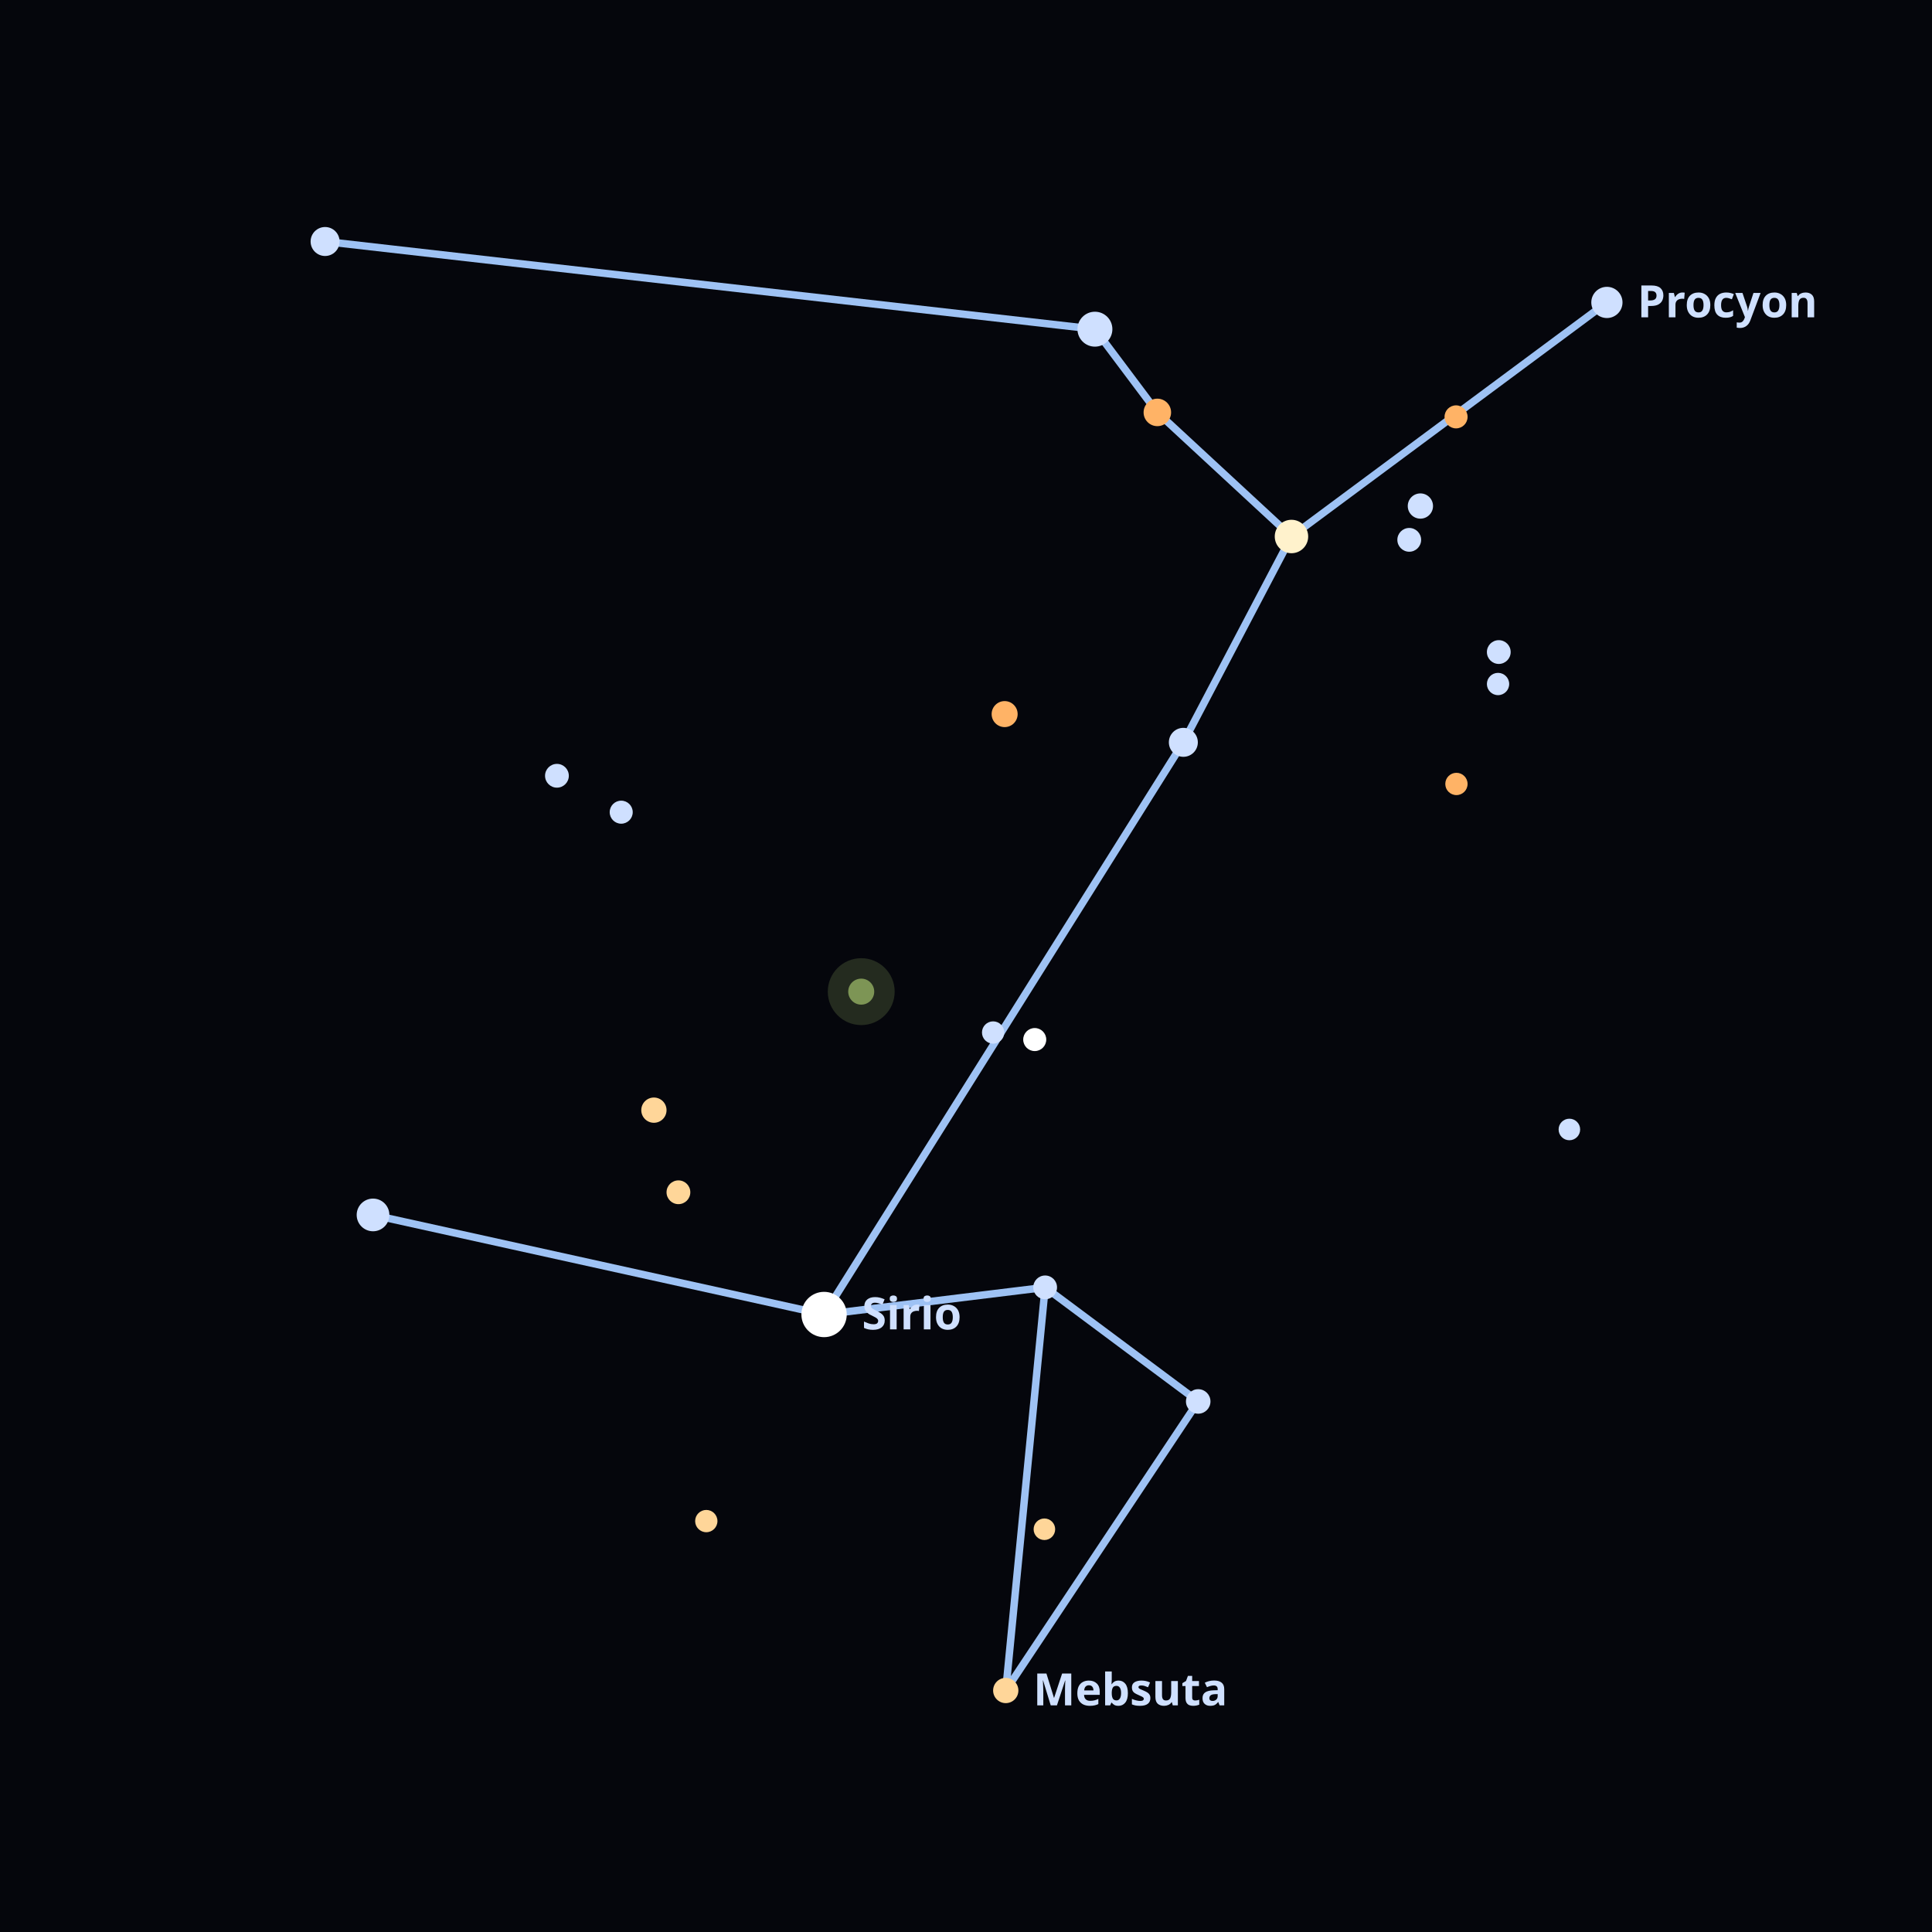
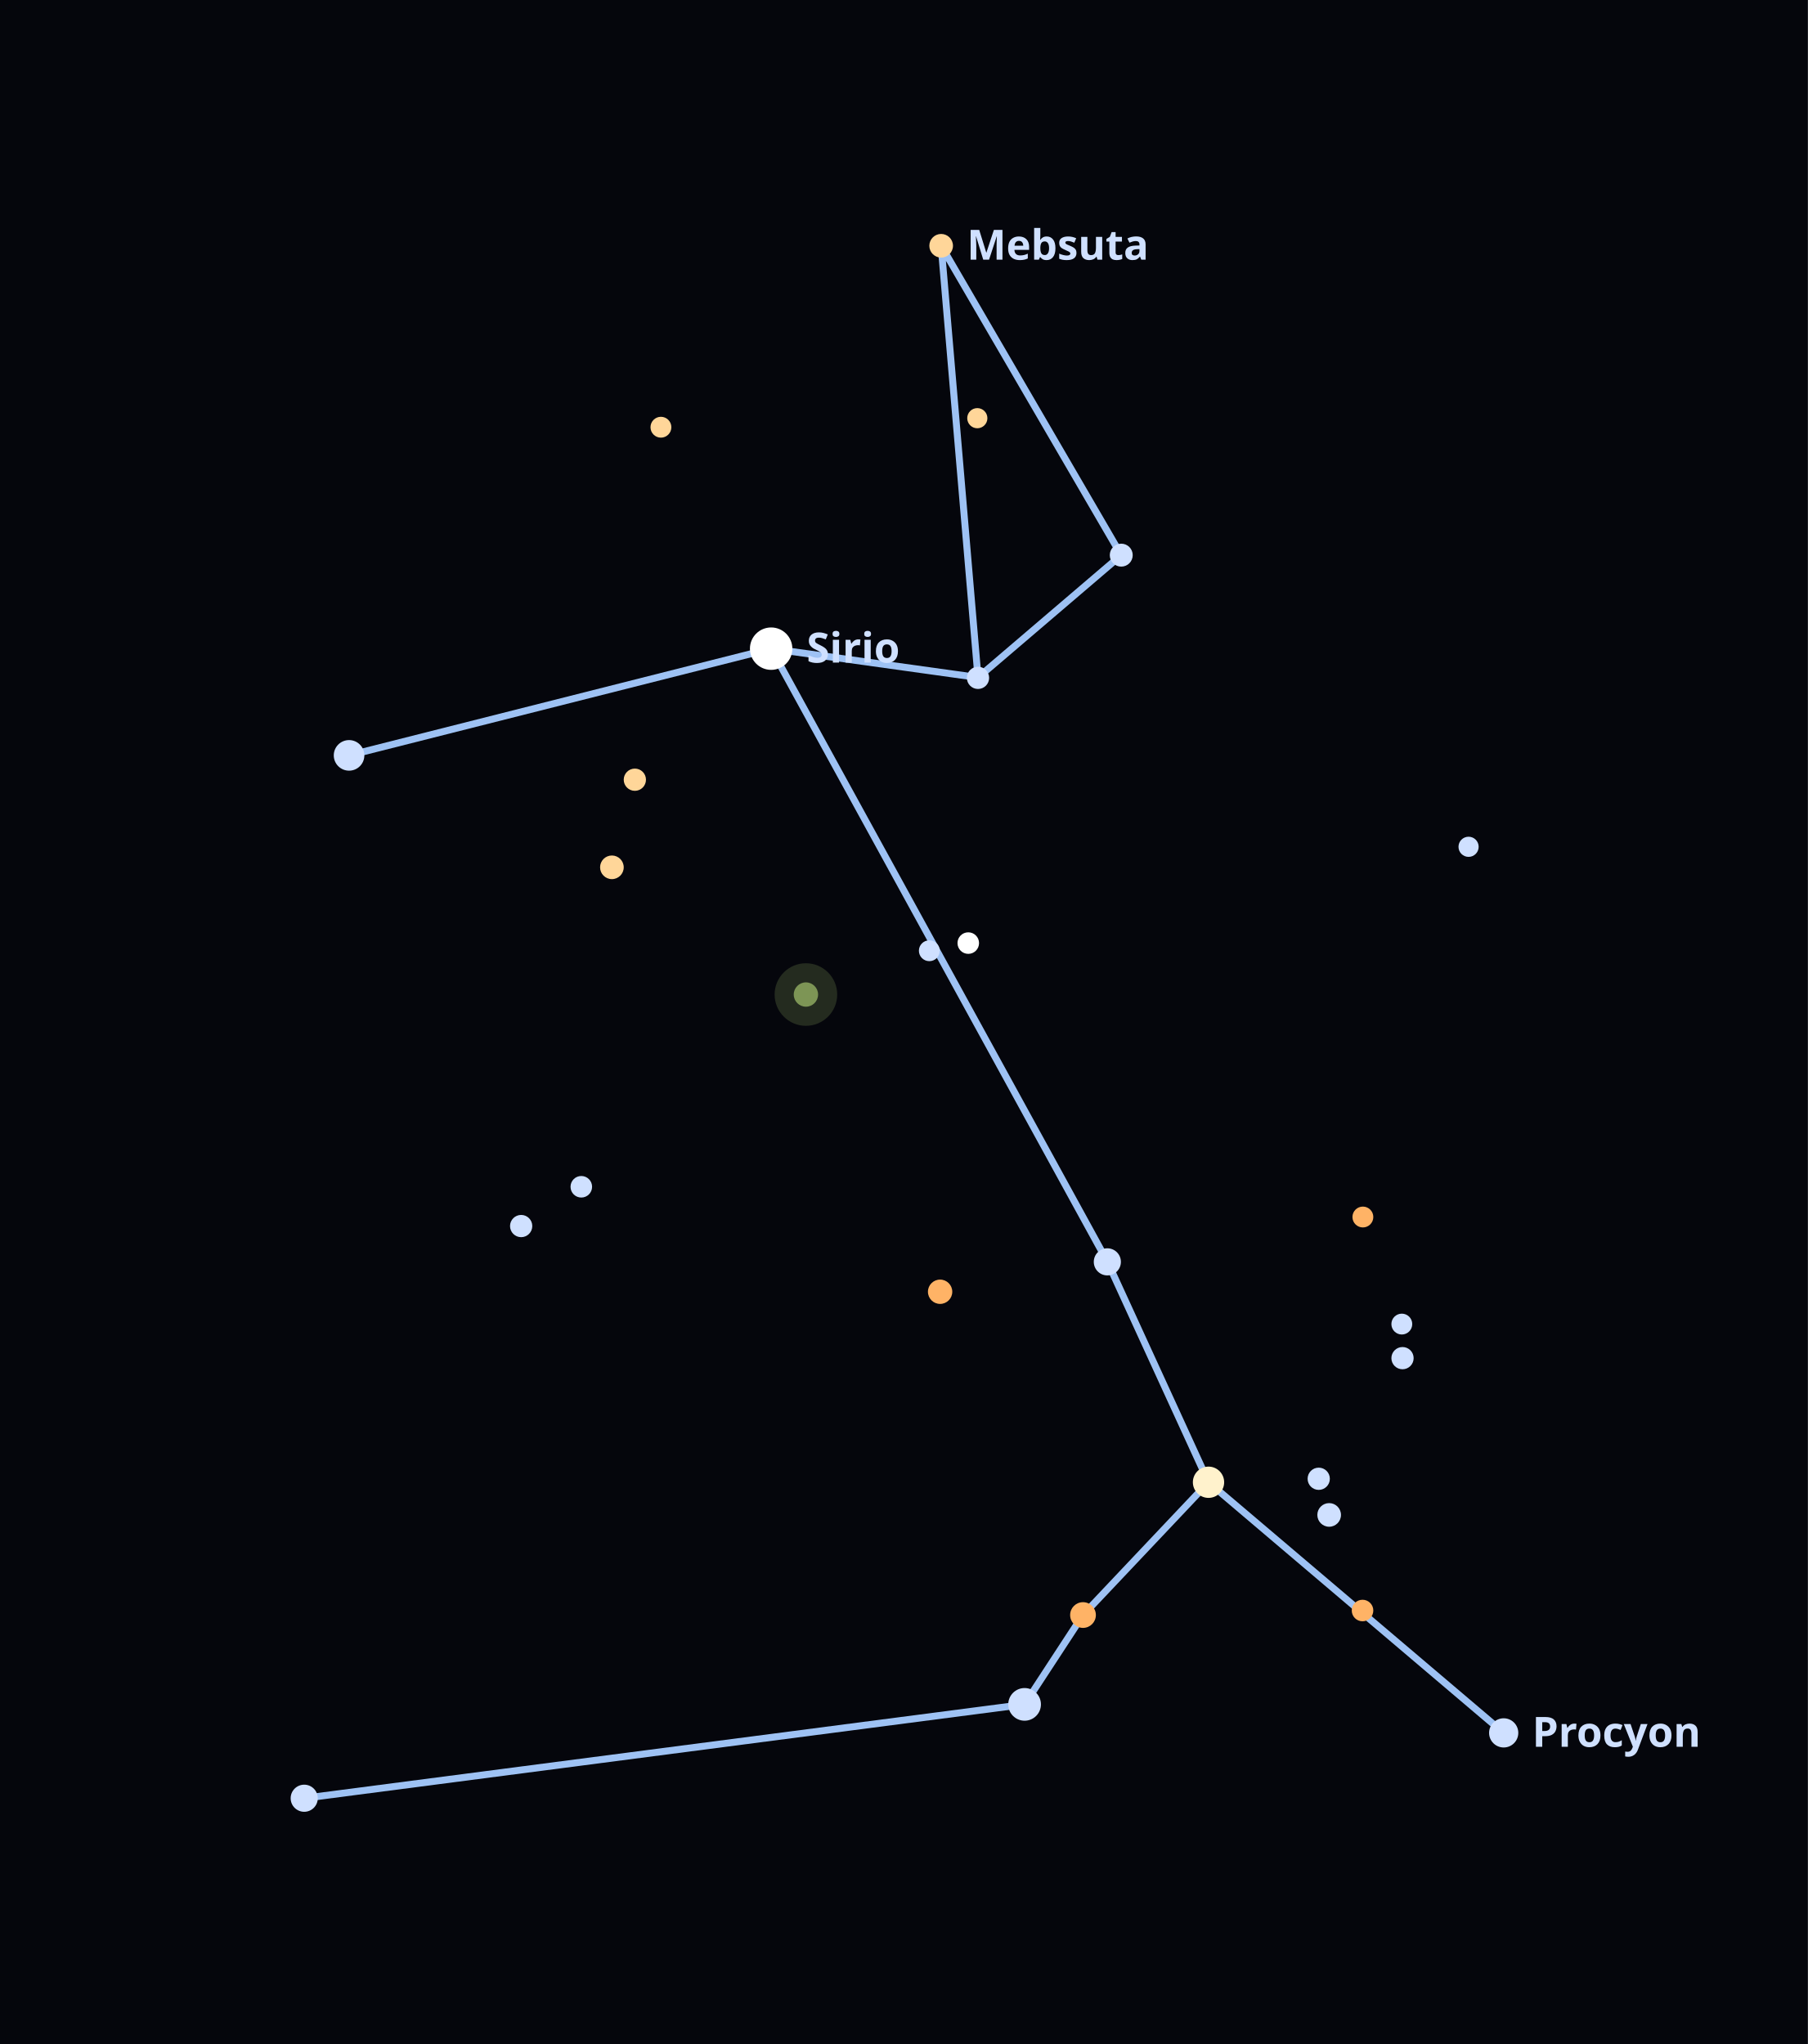
- <svg xmlns="http://www.w3.org/2000/svg" viewBox="0 0 520 520" font-family="Audiowide, Segoe UI, sans-serif">
-   <rect width="520" height="520" fill="#05060c" />
-   <polyline points="100.4,327.0 221.8,353.8 318.5,199.8 347.6,144.4 311.5,111.0 294.7,88.6 87.5,65.0" fill="none" stroke="#a6ccff" stroke-width="2.0" stroke-opacity="0.95" stroke-linejoin="round" />
-   <polyline points="432.5,81.4 347.6,144.4" fill="none" stroke="#a6ccff" stroke-width="2.0" stroke-opacity="0.95" stroke-linejoin="round" />
-   <polyline points="221.8,353.8 281.3,346.5 322.5,377.2 270.7,455.0 281.3,346.5" fill="none" stroke="#a6ccff" stroke-width="2.0" stroke-opacity="0.95" stroke-linejoin="round" />
-   <circle class="star" cx="100.4" cy="327.0" r="4.4" fill="#cfe0ff" data-name="HIP 30324" data-meta="mag 1.98" />
-   <circle class="star" cx="221.8" cy="353.8" r="6.1" fill="#ffffff" data-name="Sirio" data-meta="mag -1.44" />
-   <text x="232.0" y="357.8" fill="#cfe0ff" font-size="12" font-weight="bold">Sirio</text>
-   <circle class="star" cx="318.5" cy="199.8" r="3.9" fill="#cfe0ff" data-name="HIP 33977" data-meta="mag 3.02" />
-   <circle class="star" cx="347.6" cy="144.4" r="4.5" fill="#fff2cc" data-name="HIP 34444" data-meta="mag 1.83" />
-   <circle class="star" cx="311.5" cy="111.0" r="3.7" fill="#ffb366" data-name="HIP 33856" data-meta="mag 3.49" />
-   <circle class="star" cx="294.7" cy="88.6" r="4.7" fill="#cfe0ff" data-name="HIP 33579" data-meta="mag 1.5" />
-   <circle class="star" cx="87.5" cy="65.0" r="3.9" fill="#cfe0ff" data-name="HIP 30122" data-meta="mag 3.02" />
-   <circle class="star" cx="432.5" cy="81.4" r="4.2" fill="#cfe0ff" data-name="Procyon" data-meta="mag 2.45" />
-   <text x="440.7" y="85.4" fill="#cfe0ff" font-size="12" font-weight="bold">Procyon</text>
-   <circle class="star" cx="281.3" cy="346.5" r="3.2" fill="#cfe0ff" data-name="HIP 33347" data-meta="mag 4.36" />
-   <circle class="star" cx="322.5" cy="377.2" r="3.3" fill="#cfe0ff" data-name="HIP 34045" data-meta="mag 4.11" />
-   <circle class="star" cx="270.7" cy="455.0" r="3.4" fill="#ffd699" data-name="Mebsuta" data-meta="mag 4.08" />
-   <text x="278.1" y="459.0" fill="#cfe0ff" font-size="12" font-weight="bold">Mebsuta</text>
-   <circle class="star" cx="678.3" cy="-308.8" r="4.5" fill="#cfe0ff" data-name="Sirio" data-meta="mag 1.75" />
-   <text x="686.8" y="-304.8" fill="#cfe0ff" font-size="12" font-weight="bold">Sirio</text>
-   <circle class="star" cx="270.4" cy="192.2" r="3.5" fill="#ffb366" data-name="HIP 33152" data-meta="mag 3.89" />
-   <circle class="star" cx="176.0" cy="298.8" r="3.4" fill="#ffd699" data-name="HIP 31592" data-meta="mag 3.95" />
-   <circle class="star" cx="382.3" cy="136.2" r="3.4" fill="#cfe0ff" data-name="HIP 35037" data-meta="mag 4.01" />
-   <circle class="star" cx="149.9" cy="208.8" r="3.2" fill="#cfe0ff" data-name="HIP 31125" data-meta="mag 4.34" />
-   <circle class="star" cx="403.4" cy="175.5" r="3.2" fill="#cfe0ff" data-name="HIP 35415" data-meta="mag 4.37" />
-   <circle class="star" cx="182.6" cy="320.9" r="3.2" fill="#ffd699" data-name="HIP 31700" data-meta="mag 4.42" />
-   <circle class="star" cx="379.3" cy="145.3" r="3.2" fill="#cfe0ff" data-name="HIP 34981" data-meta="mag 4.42" />
-   <circle class="star" cx="167.2" cy="218.6" r="3.1" fill="#cfe0ff" data-name="HIP 31416" data-meta="mag 4.54" />
-   <circle class="star" cx="278.5" cy="279.8" r="3.1" fill="#ffffff" data-name="HIP 33302" data-meta="mag 4.66" />
-   <circle class="star" cx="391.9" cy="112.2" r="3.1" fill="#ffb366" data-name="HIP 35205" data-meta="mag 4.66" />
-   <circle class="star" cx="190.1" cy="409.4" r="3.0" fill="#ffd699" data-name="HIP 31827" data-meta="mag 4.82" />
-   <circle class="star" cx="267.3" cy="277.9" r="3.0" fill="#cfe0ff" data-name="HIP 33092" data-meta="mag 4.82" />
-   <circle class="star" cx="392.0" cy="211.0" r="3.0" fill="#ffb366" data-name="HIP 35210" data-meta="mag 4.83" />
-   <circle class="star" cx="403.2" cy="184.1" r="3.0" fill="#cfe0ff" data-name="HIP 35412" data-meta="mag 4.88" />
-   <circle class="star" cx="422.4" cy="304.0" r="2.9" fill="#cfe0ff" data-name="HIP 35727" data-meta="mag 4.94" />
-   <circle class="star" cx="281.1" cy="411.6" r="2.9" fill="#ffd699" data-name="HIP 33345" data-meta="mag 5.0" />
-   <circle class="star" cx="231.8" cy="266.9" r="9" fill="#d6ff8c" fill-opacity="0.15" data-name="M41" data-meta="oc" />
-   <circle cx="231.8" cy="266.9" r="3.5" fill="#d6ff8c" fill-opacity="0.5" />
+ <svg xmlns="http://www.w3.org/2000/svg" viewBox="0 0 520 588" font-family="Audiowide, Segoe UI, sans-serif">
+   <rect width="520" height="588" fill="#05060c" />
+   <polyline points="100.4,217.3 221.8,186.6 318.5,362.9 347.6,426.4 311.5,464.6 294.7,490.3 87.5,517.3" fill="none" stroke="#a6ccff" stroke-width="2.0" stroke-opacity="0.95" stroke-linejoin="round" />
+   <polyline points="432.5,498.5 347.6,426.4" fill="none" stroke="#a6ccff" stroke-width="2.0" stroke-opacity="0.95" stroke-linejoin="round" />
+   <polyline points="221.8,186.6 281.3,194.9 322.5,159.7 270.7,70.7 281.3,194.9" fill="none" stroke="#a6ccff" stroke-width="2.0" stroke-opacity="0.95" stroke-linejoin="round" />
+   <circle class="star" cx="100.4" cy="217.3" r="4.4" fill="#cfe0ff" data-name="HIP 30324" data-meta="mag 1.98" />
+   <circle class="star" cx="221.8" cy="186.6" r="6.1" fill="#ffffff" data-name="Sirio" data-meta="mag -1.44" />
+   <text x="232.0" y="190.6" fill="#cfe0ff" font-size="12" font-weight="bold">Sirio</text>
+   <circle class="star" cx="318.5" cy="363.0" r="3.9" fill="#cfe0ff" data-name="HIP 33977" data-meta="mag 3.02" />
+   <circle class="star" cx="347.6" cy="426.4" r="4.5" fill="#fff2cc" data-name="HIP 34444" data-meta="mag 1.83" />
+   <circle class="star" cx="311.5" cy="464.6" r="3.7" fill="#ffb366" data-name="HIP 33856" data-meta="mag 3.49" />
+   <circle class="star" cx="294.7" cy="490.3" r="4.7" fill="#cfe0ff" data-name="HIP 33579" data-meta="mag 1.5" />
+   <circle class="star" cx="87.5" cy="517.3" r="3.9" fill="#cfe0ff" data-name="HIP 30122" data-meta="mag 3.02" />
+   <circle class="star" cx="432.5" cy="498.5" r="4.2" fill="#cfe0ff" data-name="Procyon" data-meta="mag 2.45" />
+   <text x="440.7" y="502.5" fill="#cfe0ff" font-size="12" font-weight="bold">Procyon</text>
+   <circle class="star" cx="281.3" cy="195.0" r="3.2" fill="#cfe0ff" data-name="HIP 33347" data-meta="mag 4.36" />
+   <circle class="star" cx="322.5" cy="159.7" r="3.3" fill="#cfe0ff" data-name="HIP 34045" data-meta="mag 4.11" />
+   <circle class="star" cx="270.7" cy="70.7" r="3.4" fill="#ffd699" data-name="Mebsuta" data-meta="mag 4.08" />
+   <text x="278.1" y="74.7" fill="#cfe0ff" font-size="12" font-weight="bold">Mebsuta</text>
+   <circle class="star" cx="678.3" cy="945.4" r="4.5" fill="#cfe0ff" data-name="Sirio" data-meta="mag 1.75" />
+   <text x="686.8" y="949.4" fill="#cfe0ff" font-size="12" font-weight="bold">Sirio</text>
+   <circle class="star" cx="270.4" cy="371.6" r="3.5" fill="#ffb366" data-name="HIP 33152" data-meta="mag 3.89" />
+   <circle class="star" cx="176.0" cy="249.5" r="3.4" fill="#ffd699" data-name="HIP 31592" data-meta="mag 3.95" />
+   <circle class="star" cx="382.3" cy="435.8" r="3.4" fill="#cfe0ff" data-name="HIP 35037" data-meta="mag 4.01" />
+   <circle class="star" cx="149.9" cy="352.7" r="3.2" fill="#cfe0ff" data-name="HIP 31125" data-meta="mag 4.34" />
+   <circle class="star" cx="403.4" cy="390.7" r="3.2" fill="#cfe0ff" data-name="HIP 35415" data-meta="mag 4.37" />
+   <circle class="star" cx="182.6" cy="224.3" r="3.2" fill="#ffd699" data-name="HIP 31700" data-meta="mag 4.42" />
+   <circle class="star" cx="379.3" cy="425.4" r="3.2" fill="#cfe0ff" data-name="HIP 34981" data-meta="mag 4.42" />
+   <circle class="star" cx="167.2" cy="341.4" r="3.1" fill="#cfe0ff" data-name="HIP 31416" data-meta="mag 4.54" />
+   <circle class="star" cx="278.5" cy="271.3" r="3.1" fill="#ffffff" data-name="HIP 33302" data-meta="mag 4.66" />
+   <circle class="star" cx="391.9" cy="463.3" r="3.1" fill="#ffb366" data-name="HIP 35205" data-meta="mag 4.66" />
+   <circle class="star" cx="190.1" cy="122.9" r="3.0" fill="#ffd699" data-name="HIP 31827" data-meta="mag 4.82" />
+   <circle class="star" cx="267.3" cy="273.5" r="3.0" fill="#cfe0ff" data-name="HIP 33092" data-meta="mag 4.82" />
+   <circle class="star" cx="392.0" cy="350.1" r="3.0" fill="#ffb366" data-name="HIP 35210" data-meta="mag 4.83" />
+   <circle class="star" cx="403.2" cy="380.9" r="3.0" fill="#cfe0ff" data-name="HIP 35412" data-meta="mag 4.88" />
+   <circle class="star" cx="422.4" cy="243.6" r="2.9" fill="#cfe0ff" data-name="HIP 35727" data-meta="mag 4.94" />
+   <circle class="star" cx="281.1" cy="120.3" r="2.9" fill="#ffd699" data-name="HIP 33345" data-meta="mag 5.0" />
+   <circle class="star" cx="231.8" cy="286.1" r="9" fill="#d6ff8c" fill-opacity="0.15" data-name="M41" data-meta="oc" />
+   <circle cx="231.8" cy="286.1" r="3.5" fill="#d6ff8c" fill-opacity="0.5" />
</svg>
